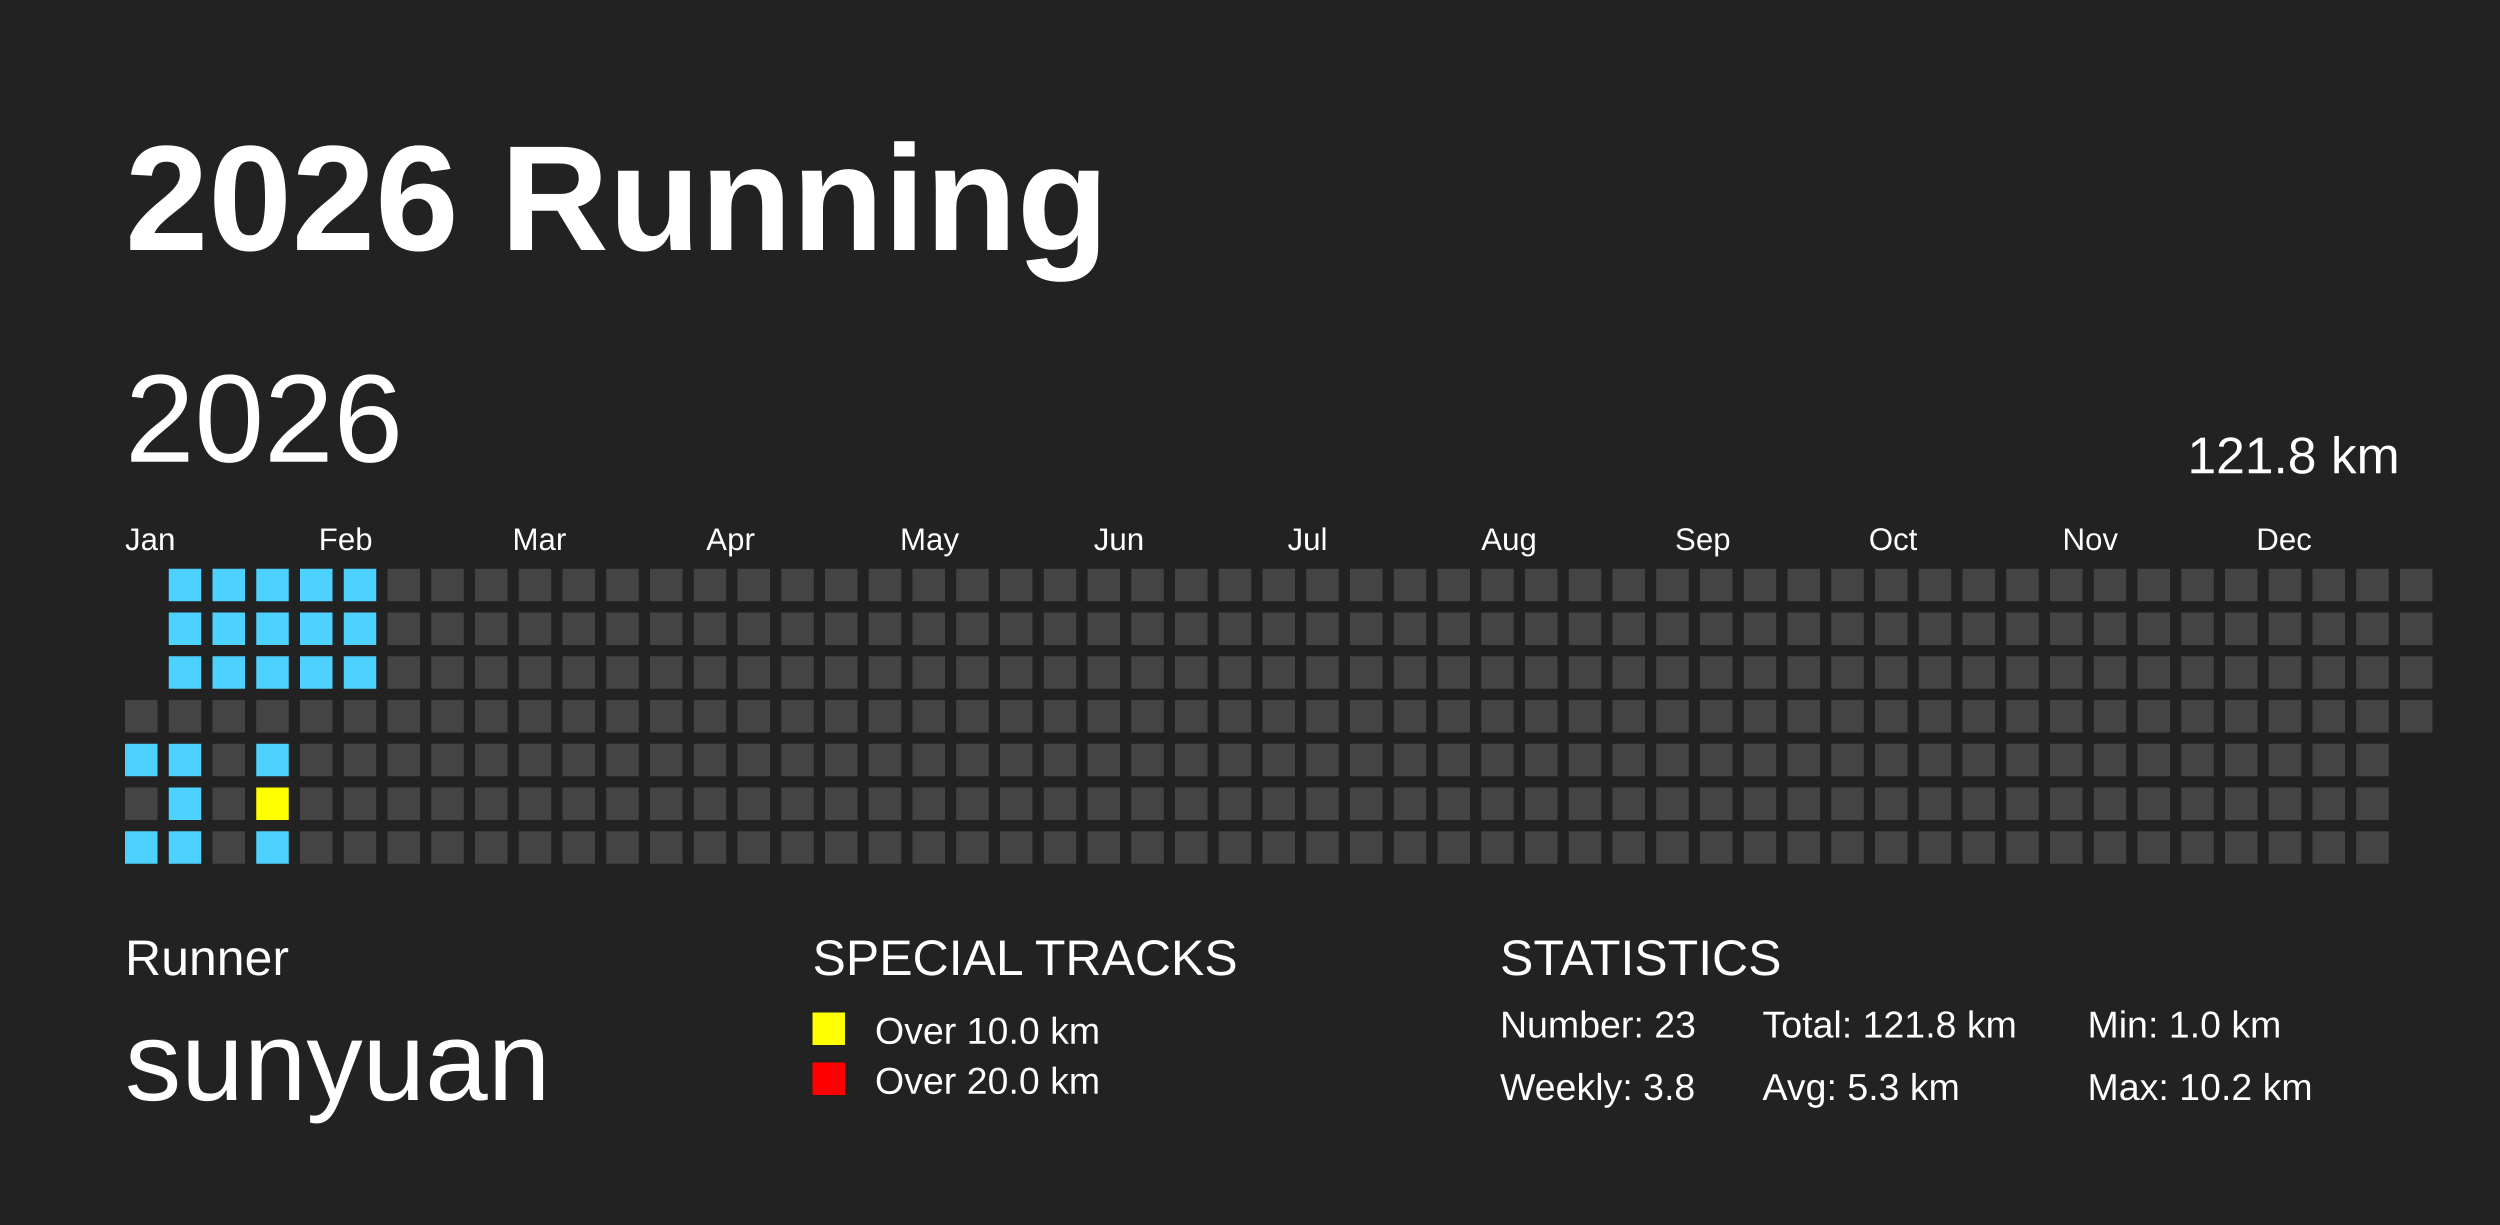
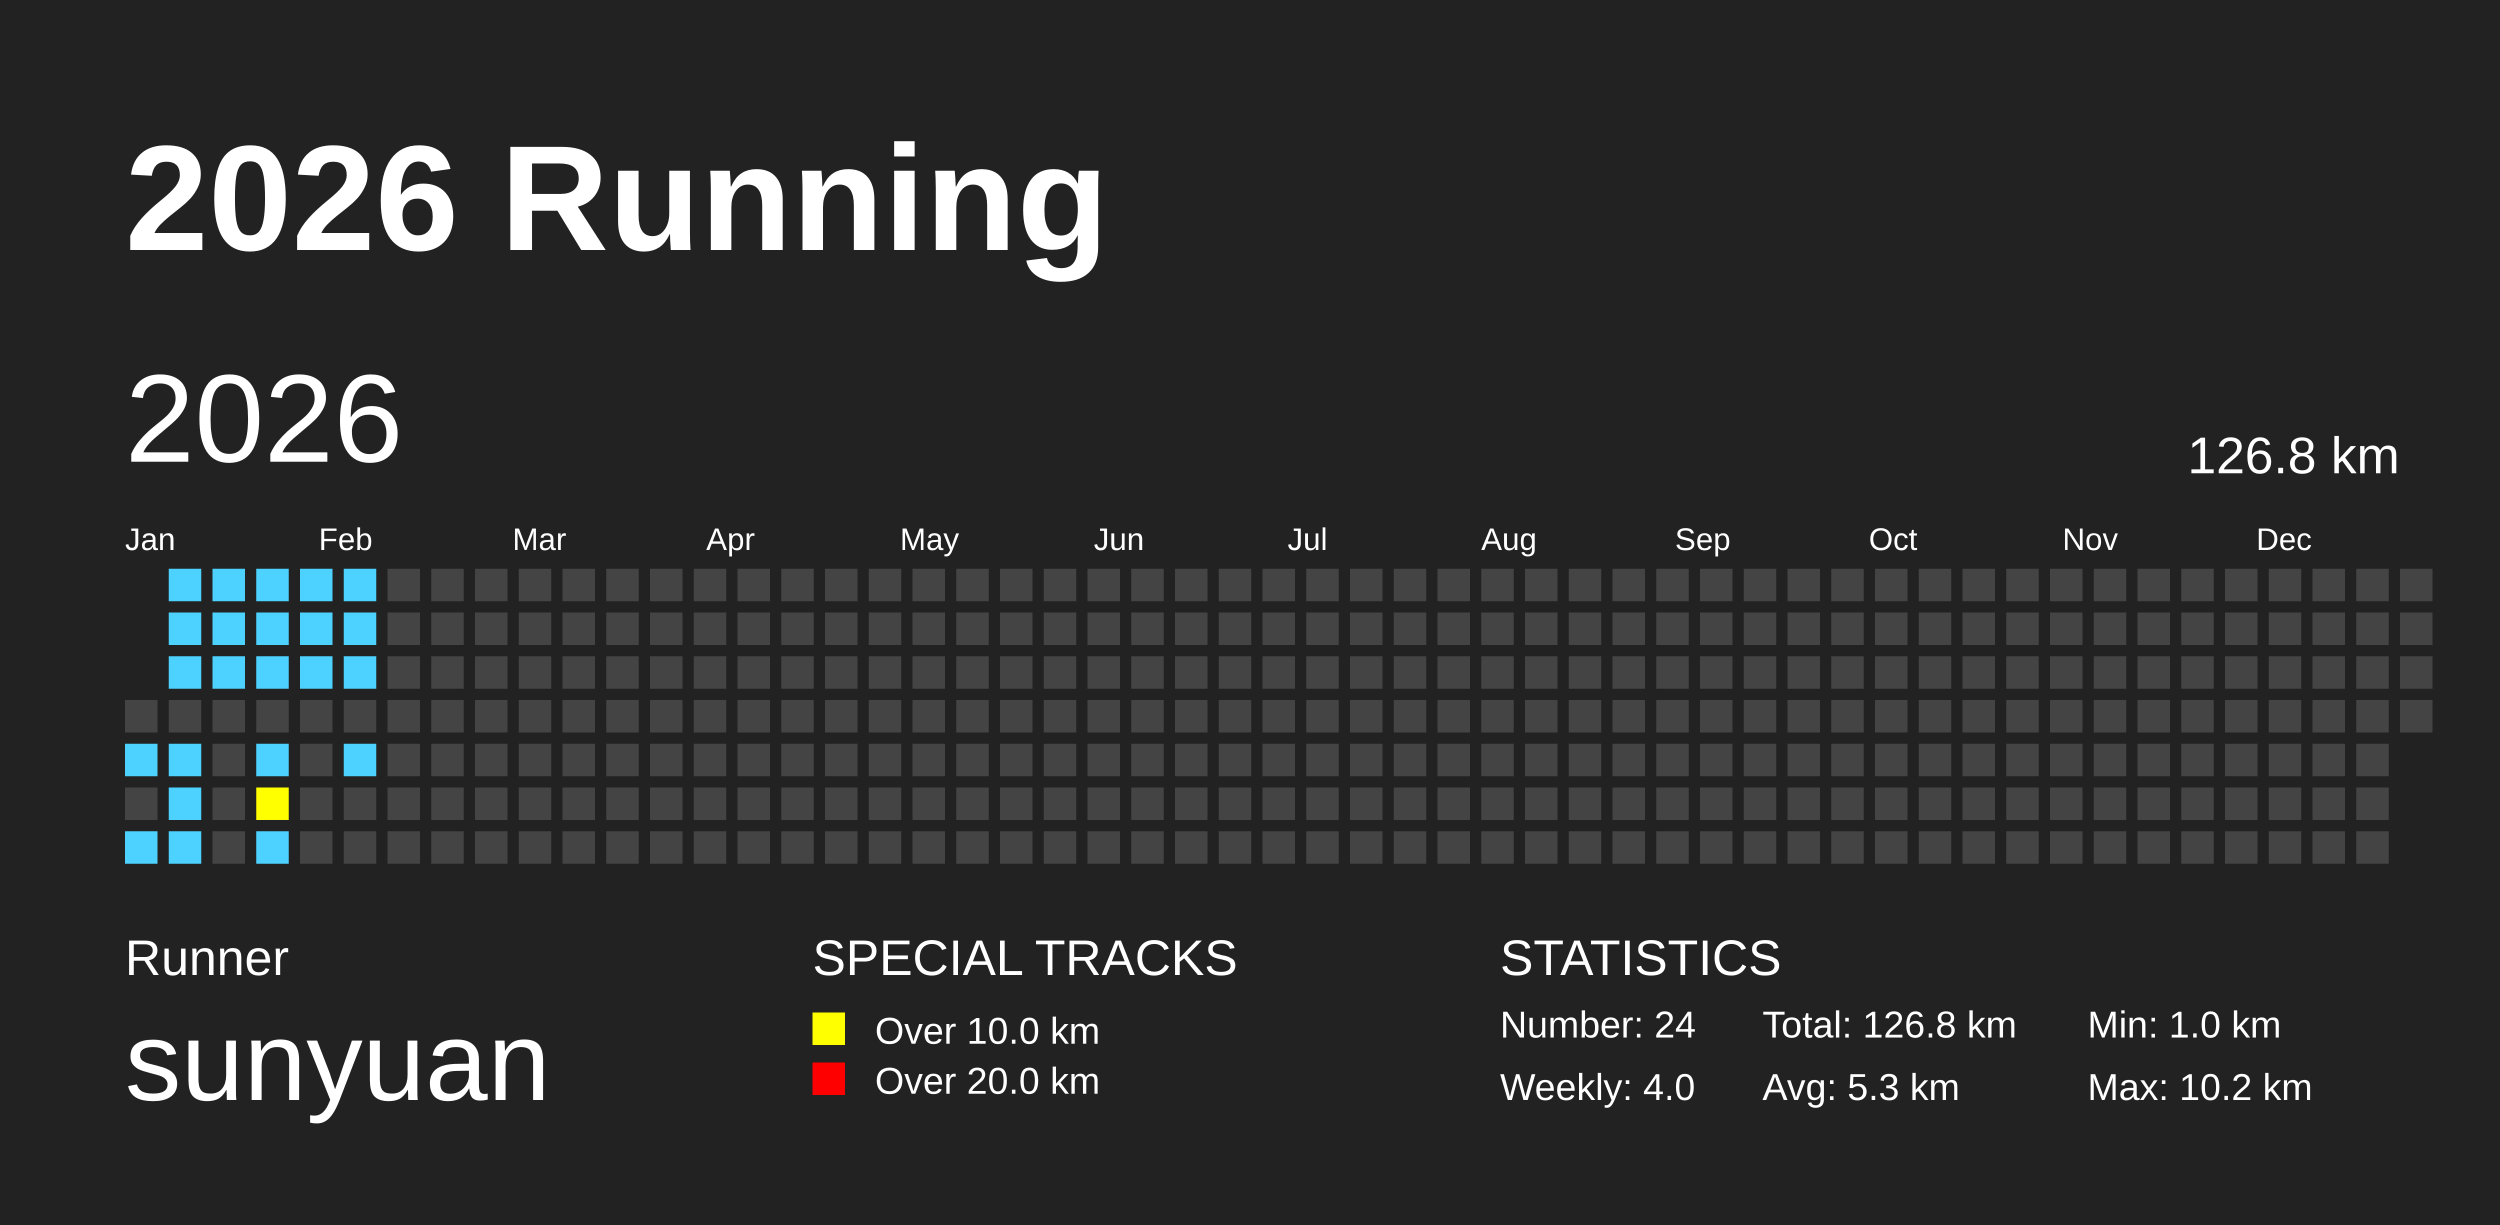
<svg xmlns="http://www.w3.org/2000/svg" baseProfile="full" height="98mm" version="1.1" viewBox="0,0,200,98" width="200mm">
  <defs />
  <rect fill="#222222" height="98" width="200" x="0" y="0" />
  <text fill="#FFFFFF" style="font-size:12px; font-family:Arial; font-weight:bold;" x="10" y="20">2026 Running</text>
  <text fill="#FFFFFF" style="font-size:4px; font-family:Arial" x="10" y="78">Runner</text>
  <text fill="#FFFFFF" style="font-size:9px; font-family:Arial" x="10" y="88">sunyuan</text>
  <text fill="#FFFFFF" style="font-size:4px; font-family:Arial" x="65" y="78">SPECIAL TRACKS</text>
  <rect fill="yellow" height="2.6" width="2.6" x="65" y="81" />
  <text fill="#FFFFFF" style="font-size:3px; font-family:Arial" x="70" y="83.5">Over 10.0 km</text>
  <rect fill="red" height="2.6" width="2.6" x="65" y="85" />
  <text fill="#FFFFFF" style="font-size:3px; font-family:Arial" x="70" y="87.5">Over 20.0 km</text>
  <text fill="#FFFFFF" style="font-size:4px; font-family:Arial" x="120" y="78">STATISTICS</text>
-   <text fill="#FFFFFF" style="font-size:3px; font-family:Arial" x="120" y="83">Number: 23</text>
-   <text fill="#FFFFFF" style="font-size:3px; font-family:Arial" x="120" y="88">Weekly: 3.8</text>
-   <text fill="#FFFFFF" style="font-size:3px; font-family:Arial" x="141" y="83">Total: 121.8 km</text>
+   <text fill="#FFFFFF" style="font-size:3px; font-family:Arial" x="120" y="83">Number: 24</text>
+   <text fill="#FFFFFF" style="font-size:3px; font-family:Arial" x="120" y="88">Weekly: 4.0</text>
+   <text fill="#FFFFFF" style="font-size:3px; font-family:Arial" x="141" y="83">Total: 126.8 km</text>
  <text fill="#FFFFFF" style="font-size:3px; font-family:Arial" x="141" y="88">Avg: 5.3 km</text>
  <text fill="#FFFFFF" style="font-size:3px; font-family:Arial" x="167" y="83">Min: 1.0 km</text>
  <text fill="#FFFFFF" style="font-size:3px; font-family:Arial" x="167" y="88">Max: 10.2 km</text>
  <text dominant-baseline="hanging" fill="#FFFFFF" style="font-size:10.0px; font-family:Arial;" x="10" y="30">2026</text>
-   <text dominant-baseline="hanging" fill="#FFFFFF" style="font-size:4.125px; font-family:Arial;" x="175" y="35">121.8 km</text>
+   <text dominant-baseline="hanging" fill="#FFFFFF" style="font-size:4.125px; font-family:Arial;" x="175" y="35">126.8 km</text>
  <text fill="#FFFFFF" style="font-size:2.5px; font-family:Arial" x="10.0" y="44">Jan</text>
  <text fill="#FFFFFF" style="font-size:2.5px; font-family:Arial" x="25.5" y="44">Feb</text>
  <text fill="#FFFFFF" style="font-size:2.5px; font-family:Arial" x="41.0" y="44">Mar</text>
  <text fill="#FFFFFF" style="font-size:2.5px; font-family:Arial" x="56.5" y="44">Apr</text>
  <text fill="#FFFFFF" style="font-size:2.5px; font-family:Arial" x="72.0" y="44">May</text>
  <text fill="#FFFFFF" style="font-size:2.5px; font-family:Arial" x="87.5" y="44">Jun</text>
  <text fill="#FFFFFF" style="font-size:2.5px; font-family:Arial" x="103.0" y="44">Jul</text>
  <text fill="#FFFFFF" style="font-size:2.5px; font-family:Arial" x="118.5" y="44">Aug</text>
  <text fill="#FFFFFF" style="font-size:2.5px; font-family:Arial" x="134.0" y="44">Sep</text>
  <text fill="#FFFFFF" style="font-size:2.5px; font-family:Arial" x="149.5" y="44">Oct</text>
  <text fill="#FFFFFF" style="font-size:2.5px; font-family:Arial" x="165.0" y="44">Nov</text>
  <text fill="#FFFFFF" style="font-size:2.5px; font-family:Arial" x="180.5" y="44">Dec</text>
  <rect fill="#444444" height="2.6" width="2.6" x="10.0" y="56.0" />
  <rect fill="#4DD2FF" height="2.6" width="2.6" x="10.0" y="59.5" />
  <rect fill="#444444" height="2.6" width="2.6" x="10.0" y="63.0" />
  <rect fill="#4DD2FF" height="2.6" width="2.6" x="10.0" y="66.5" />
  <rect fill="#4DD2FF" height="2.6" width="2.6" x="13.5" y="45.5" />
  <rect fill="#4DD2FF" height="2.6" width="2.6" x="13.5" y="49.0" />
  <rect fill="#4DD2FF" height="2.6" width="2.6" x="13.5" y="52.5" />
  <rect fill="#444444" height="2.6" width="2.6" x="13.5" y="56.0" />
  <rect fill="#4DD2FF" height="2.6" width="2.6" x="13.5" y="59.5" />
  <rect fill="#4DD2FF" height="2.6" width="2.6" x="13.5" y="63.0" />
  <rect fill="#4DD2FF" height="2.6" width="2.6" x="13.5" y="66.5" />
  <rect fill="#4DD2FF" height="2.6" width="2.6" x="17.0" y="45.5" />
  <rect fill="#4DD2FF" height="2.6" width="2.6" x="17.0" y="49.0" />
  <rect fill="#4DD2FF" height="2.6" width="2.6" x="17.0" y="52.5" />
  <rect fill="#444444" height="2.6" width="2.6" x="17.0" y="56.0" />
  <rect fill="#444444" height="2.6" width="2.6" x="17.0" y="59.5" />
  <rect fill="#444444" height="2.6" width="2.6" x="17.0" y="63.0" />
  <rect fill="#444444" height="2.6" width="2.6" x="17.0" y="66.5" />
  <rect fill="#4DD2FF" height="2.6" width="2.6" x="20.5" y="45.5" />
  <rect fill="#4DD2FF" height="2.6" width="2.6" x="20.5" y="49.0" />
  <rect fill="#4DD2FF" height="2.6" width="2.6" x="20.5" y="52.5" />
  <rect fill="#444444" height="2.6" width="2.6" x="20.5" y="56.0" />
  <rect fill="#4DD2FF" height="2.6" width="2.6" x="20.5" y="59.5" />
  <rect fill="yellow" height="2.6" width="2.6" x="20.5" y="63.0" />
  <rect fill="#4DD2FF" height="2.6" width="2.6" x="20.5" y="66.5" />
  <rect fill="#4DD2FF" height="2.6" width="2.6" x="24.0" y="45.5" />
  <rect fill="#4DD2FF" height="2.6" width="2.6" x="24.0" y="49.0" />
  <rect fill="#4DD2FF" height="2.6" width="2.6" x="24.0" y="52.5" />
  <rect fill="#444444" height="2.6" width="2.6" x="24.0" y="56.0" />
  <rect fill="#444444" height="2.6" width="2.6" x="24.0" y="59.5" />
  <rect fill="#444444" height="2.6" width="2.6" x="24.0" y="63.0" />
  <rect fill="#444444" height="2.6" width="2.6" x="24.0" y="66.5" />
  <rect fill="#4DD2FF" height="2.6" width="2.6" x="27.5" y="45.5" />
  <rect fill="#4DD2FF" height="2.6" width="2.6" x="27.5" y="49.0" />
  <rect fill="#4DD2FF" height="2.6" width="2.6" x="27.5" y="52.5" />
  <rect fill="#444444" height="2.6" width="2.6" x="27.5" y="56.0" />
-   <rect fill="#444444" height="2.6" width="2.6" x="27.5" y="59.5" />
+   <rect fill="#4DD2FF" height="2.6" width="2.6" x="27.5" y="59.5" />
  <rect fill="#444444" height="2.6" width="2.6" x="27.5" y="63.0" />
  <rect fill="#444444" height="2.6" width="2.6" x="27.5" y="66.5" />
  <rect fill="#444444" height="2.6" width="2.6" x="31.0" y="45.5" />
  <rect fill="#444444" height="2.6" width="2.6" x="31.0" y="49.0" />
  <rect fill="#444444" height="2.6" width="2.6" x="31.0" y="52.5" />
  <rect fill="#444444" height="2.6" width="2.6" x="31.0" y="56.0" />
  <rect fill="#444444" height="2.6" width="2.6" x="31.0" y="59.5" />
  <rect fill="#444444" height="2.6" width="2.6" x="31.0" y="63.0" />
  <rect fill="#444444" height="2.6" width="2.6" x="31.0" y="66.5" />
  <rect fill="#444444" height="2.6" width="2.6" x="34.5" y="45.5" />
  <rect fill="#444444" height="2.6" width="2.6" x="34.5" y="49.0" />
  <rect fill="#444444" height="2.6" width="2.6" x="34.5" y="52.5" />
  <rect fill="#444444" height="2.6" width="2.6" x="34.5" y="56.0" />
  <rect fill="#444444" height="2.6" width="2.6" x="34.5" y="59.5" />
  <rect fill="#444444" height="2.6" width="2.6" x="34.5" y="63.0" />
  <rect fill="#444444" height="2.6" width="2.6" x="34.5" y="66.5" />
  <rect fill="#444444" height="2.6" width="2.6" x="38.0" y="45.5" />
  <rect fill="#444444" height="2.6" width="2.6" x="38.0" y="49.0" />
  <rect fill="#444444" height="2.6" width="2.6" x="38.0" y="52.5" />
  <rect fill="#444444" height="2.6" width="2.6" x="38.0" y="56.0" />
  <rect fill="#444444" height="2.6" width="2.6" x="38.0" y="59.5" />
  <rect fill="#444444" height="2.6" width="2.6" x="38.0" y="63.0" />
  <rect fill="#444444" height="2.6" width="2.6" x="38.0" y="66.5" />
  <rect fill="#444444" height="2.6" width="2.6" x="41.5" y="45.5" />
  <rect fill="#444444" height="2.6" width="2.6" x="41.5" y="49.0" />
  <rect fill="#444444" height="2.6" width="2.6" x="41.5" y="52.5" />
  <rect fill="#444444" height="2.6" width="2.6" x="41.5" y="56.0" />
  <rect fill="#444444" height="2.6" width="2.6" x="41.5" y="59.5" />
  <rect fill="#444444" height="2.6" width="2.6" x="41.5" y="63.0" />
  <rect fill="#444444" height="2.6" width="2.6" x="41.5" y="66.5" />
  <rect fill="#444444" height="2.6" width="2.6" x="45.0" y="45.5" />
  <rect fill="#444444" height="2.6" width="2.6" x="45.0" y="49.0" />
  <rect fill="#444444" height="2.6" width="2.6" x="45.0" y="52.5" />
  <rect fill="#444444" height="2.6" width="2.6" x="45.0" y="56.0" />
  <rect fill="#444444" height="2.6" width="2.6" x="45.0" y="59.5" />
  <rect fill="#444444" height="2.6" width="2.6" x="45.0" y="63.0" />
  <rect fill="#444444" height="2.6" width="2.6" x="45.0" y="66.5" />
  <rect fill="#444444" height="2.6" width="2.6" x="48.5" y="45.5" />
  <rect fill="#444444" height="2.6" width="2.6" x="48.5" y="49.0" />
  <rect fill="#444444" height="2.6" width="2.6" x="48.5" y="52.5" />
  <rect fill="#444444" height="2.6" width="2.6" x="48.5" y="56.0" />
  <rect fill="#444444" height="2.6" width="2.6" x="48.5" y="59.5" />
  <rect fill="#444444" height="2.6" width="2.6" x="48.5" y="63.0" />
  <rect fill="#444444" height="2.6" width="2.6" x="48.5" y="66.5" />
  <rect fill="#444444" height="2.6" width="2.6" x="52.0" y="45.5" />
  <rect fill="#444444" height="2.6" width="2.6" x="52.0" y="49.0" />
  <rect fill="#444444" height="2.6" width="2.6" x="52.0" y="52.5" />
  <rect fill="#444444" height="2.6" width="2.6" x="52.0" y="56.0" />
  <rect fill="#444444" height="2.6" width="2.6" x="52.0" y="59.5" />
  <rect fill="#444444" height="2.6" width="2.6" x="52.0" y="63.0" />
  <rect fill="#444444" height="2.6" width="2.6" x="52.0" y="66.5" />
  <rect fill="#444444" height="2.6" width="2.6" x="55.5" y="45.5" />
  <rect fill="#444444" height="2.6" width="2.6" x="55.5" y="49.0" />
  <rect fill="#444444" height="2.6" width="2.6" x="55.5" y="52.5" />
  <rect fill="#444444" height="2.6" width="2.6" x="55.5" y="56.0" />
  <rect fill="#444444" height="2.6" width="2.6" x="55.5" y="59.5" />
  <rect fill="#444444" height="2.6" width="2.6" x="55.5" y="63.0" />
  <rect fill="#444444" height="2.6" width="2.6" x="55.5" y="66.5" />
  <rect fill="#444444" height="2.6" width="2.6" x="59.0" y="45.5" />
  <rect fill="#444444" height="2.6" width="2.6" x="59.0" y="49.0" />
  <rect fill="#444444" height="2.6" width="2.6" x="59.0" y="52.5" />
  <rect fill="#444444" height="2.6" width="2.6" x="59.0" y="56.0" />
  <rect fill="#444444" height="2.6" width="2.6" x="59.0" y="59.5" />
  <rect fill="#444444" height="2.6" width="2.6" x="59.0" y="63.0" />
  <rect fill="#444444" height="2.6" width="2.6" x="59.0" y="66.5" />
  <rect fill="#444444" height="2.6" width="2.6" x="62.5" y="45.5" />
  <rect fill="#444444" height="2.6" width="2.6" x="62.5" y="49.0" />
  <rect fill="#444444" height="2.6" width="2.6" x="62.5" y="52.5" />
  <rect fill="#444444" height="2.6" width="2.6" x="62.5" y="56.0" />
  <rect fill="#444444" height="2.6" width="2.6" x="62.5" y="59.5" />
  <rect fill="#444444" height="2.6" width="2.6" x="62.5" y="63.0" />
  <rect fill="#444444" height="2.6" width="2.6" x="62.5" y="66.5" />
  <rect fill="#444444" height="2.6" width="2.6" x="66.0" y="45.5" />
  <rect fill="#444444" height="2.6" width="2.6" x="66.0" y="49.0" />
  <rect fill="#444444" height="2.6" width="2.6" x="66.0" y="52.5" />
  <rect fill="#444444" height="2.6" width="2.6" x="66.0" y="56.0" />
  <rect fill="#444444" height="2.6" width="2.6" x="66.0" y="59.5" />
  <rect fill="#444444" height="2.6" width="2.6" x="66.0" y="63.0" />
  <rect fill="#444444" height="2.6" width="2.6" x="66.0" y="66.5" />
  <rect fill="#444444" height="2.6" width="2.6" x="69.5" y="45.5" />
  <rect fill="#444444" height="2.6" width="2.6" x="69.5" y="49.0" />
  <rect fill="#444444" height="2.6" width="2.6" x="69.5" y="52.5" />
  <rect fill="#444444" height="2.6" width="2.6" x="69.5" y="56.0" />
  <rect fill="#444444" height="2.6" width="2.6" x="69.5" y="59.5" />
  <rect fill="#444444" height="2.6" width="2.6" x="69.5" y="63.0" />
  <rect fill="#444444" height="2.6" width="2.6" x="69.5" y="66.5" />
  <rect fill="#444444" height="2.6" width="2.6" x="73.0" y="45.5" />
  <rect fill="#444444" height="2.6" width="2.6" x="73.0" y="49.0" />
  <rect fill="#444444" height="2.6" width="2.6" x="73.0" y="52.5" />
  <rect fill="#444444" height="2.6" width="2.6" x="73.0" y="56.0" />
  <rect fill="#444444" height="2.6" width="2.6" x="73.0" y="59.5" />
  <rect fill="#444444" height="2.6" width="2.6" x="73.0" y="63.0" />
  <rect fill="#444444" height="2.6" width="2.6" x="73.0" y="66.5" />
  <rect fill="#444444" height="2.6" width="2.6" x="76.5" y="45.5" />
  <rect fill="#444444" height="2.6" width="2.6" x="76.5" y="49.0" />
  <rect fill="#444444" height="2.6" width="2.6" x="76.5" y="52.5" />
  <rect fill="#444444" height="2.6" width="2.6" x="76.5" y="56.0" />
  <rect fill="#444444" height="2.6" width="2.6" x="76.5" y="59.5" />
  <rect fill="#444444" height="2.6" width="2.6" x="76.5" y="63.0" />
  <rect fill="#444444" height="2.6" width="2.6" x="76.5" y="66.5" />
  <rect fill="#444444" height="2.6" width="2.6" x="80.0" y="45.5" />
  <rect fill="#444444" height="2.6" width="2.6" x="80.0" y="49.0" />
  <rect fill="#444444" height="2.6" width="2.6" x="80.0" y="52.5" />
  <rect fill="#444444" height="2.6" width="2.6" x="80.0" y="56.0" />
  <rect fill="#444444" height="2.6" width="2.6" x="80.0" y="59.5" />
  <rect fill="#444444" height="2.6" width="2.6" x="80.0" y="63.0" />
  <rect fill="#444444" height="2.6" width="2.6" x="80.0" y="66.5" />
  <rect fill="#444444" height="2.6" width="2.6" x="83.5" y="45.5" />
  <rect fill="#444444" height="2.6" width="2.6" x="83.5" y="49.0" />
  <rect fill="#444444" height="2.6" width="2.6" x="83.5" y="52.5" />
  <rect fill="#444444" height="2.6" width="2.6" x="83.5" y="56.0" />
  <rect fill="#444444" height="2.6" width="2.6" x="83.5" y="59.5" />
  <rect fill="#444444" height="2.6" width="2.6" x="83.5" y="63.0" />
  <rect fill="#444444" height="2.6" width="2.6" x="83.5" y="66.5" />
  <rect fill="#444444" height="2.6" width="2.6" x="87.0" y="45.5" />
  <rect fill="#444444" height="2.6" width="2.6" x="87.0" y="49.0" />
  <rect fill="#444444" height="2.6" width="2.6" x="87.0" y="52.5" />
  <rect fill="#444444" height="2.6" width="2.6" x="87.0" y="56.0" />
  <rect fill="#444444" height="2.6" width="2.6" x="87.0" y="59.5" />
  <rect fill="#444444" height="2.6" width="2.6" x="87.0" y="63.0" />
  <rect fill="#444444" height="2.6" width="2.6" x="87.0" y="66.5" />
  <rect fill="#444444" height="2.6" width="2.6" x="90.5" y="45.5" />
  <rect fill="#444444" height="2.6" width="2.6" x="90.5" y="49.0" />
  <rect fill="#444444" height="2.6" width="2.6" x="90.5" y="52.5" />
  <rect fill="#444444" height="2.6" width="2.6" x="90.5" y="56.0" />
  <rect fill="#444444" height="2.6" width="2.6" x="90.5" y="59.5" />
  <rect fill="#444444" height="2.6" width="2.6" x="90.5" y="63.0" />
  <rect fill="#444444" height="2.6" width="2.6" x="90.5" y="66.5" />
  <rect fill="#444444" height="2.6" width="2.6" x="94.0" y="45.5" />
  <rect fill="#444444" height="2.6" width="2.6" x="94.0" y="49.0" />
  <rect fill="#444444" height="2.6" width="2.6" x="94.0" y="52.5" />
  <rect fill="#444444" height="2.6" width="2.6" x="94.0" y="56.0" />
  <rect fill="#444444" height="2.6" width="2.6" x="94.0" y="59.5" />
  <rect fill="#444444" height="2.6" width="2.6" x="94.0" y="63.0" />
  <rect fill="#444444" height="2.6" width="2.6" x="94.0" y="66.5" />
  <rect fill="#444444" height="2.6" width="2.6" x="97.5" y="45.5" />
  <rect fill="#444444" height="2.6" width="2.6" x="97.5" y="49.0" />
  <rect fill="#444444" height="2.6" width="2.6" x="97.5" y="52.5" />
  <rect fill="#444444" height="2.6" width="2.6" x="97.5" y="56.0" />
  <rect fill="#444444" height="2.6" width="2.6" x="97.5" y="59.5" />
  <rect fill="#444444" height="2.6" width="2.6" x="97.5" y="63.0" />
  <rect fill="#444444" height="2.6" width="2.6" x="97.5" y="66.5" />
  <rect fill="#444444" height="2.6" width="2.6" x="101.0" y="45.5" />
  <rect fill="#444444" height="2.6" width="2.6" x="101.0" y="49.0" />
  <rect fill="#444444" height="2.6" width="2.6" x="101.0" y="52.5" />
  <rect fill="#444444" height="2.6" width="2.6" x="101.0" y="56.0" />
  <rect fill="#444444" height="2.6" width="2.6" x="101.0" y="59.5" />
  <rect fill="#444444" height="2.6" width="2.6" x="101.0" y="63.0" />
  <rect fill="#444444" height="2.6" width="2.6" x="101.0" y="66.5" />
  <rect fill="#444444" height="2.6" width="2.6" x="104.5" y="45.5" />
  <rect fill="#444444" height="2.6" width="2.6" x="104.5" y="49.0" />
  <rect fill="#444444" height="2.6" width="2.6" x="104.5" y="52.5" />
  <rect fill="#444444" height="2.6" width="2.6" x="104.5" y="56.0" />
  <rect fill="#444444" height="2.6" width="2.6" x="104.5" y="59.5" />
  <rect fill="#444444" height="2.6" width="2.6" x="104.5" y="63.0" />
  <rect fill="#444444" height="2.6" width="2.6" x="104.5" y="66.5" />
  <rect fill="#444444" height="2.6" width="2.6" x="108.0" y="45.5" />
  <rect fill="#444444" height="2.6" width="2.6" x="108.0" y="49.0" />
  <rect fill="#444444" height="2.6" width="2.6" x="108.0" y="52.5" />
  <rect fill="#444444" height="2.6" width="2.6" x="108.0" y="56.0" />
  <rect fill="#444444" height="2.6" width="2.6" x="108.0" y="59.5" />
  <rect fill="#444444" height="2.6" width="2.6" x="108.0" y="63.0" />
  <rect fill="#444444" height="2.6" width="2.6" x="108.0" y="66.5" />
  <rect fill="#444444" height="2.6" width="2.6" x="111.5" y="45.5" />
  <rect fill="#444444" height="2.6" width="2.6" x="111.5" y="49.0" />
  <rect fill="#444444" height="2.6" width="2.6" x="111.5" y="52.5" />
  <rect fill="#444444" height="2.6" width="2.6" x="111.5" y="56.0" />
  <rect fill="#444444" height="2.6" width="2.6" x="111.5" y="59.5" />
  <rect fill="#444444" height="2.6" width="2.6" x="111.5" y="63.0" />
  <rect fill="#444444" height="2.6" width="2.6" x="111.5" y="66.5" />
  <rect fill="#444444" height="2.6" width="2.6" x="115.0" y="45.5" />
  <rect fill="#444444" height="2.6" width="2.6" x="115.0" y="49.0" />
  <rect fill="#444444" height="2.6" width="2.6" x="115.0" y="52.5" />
  <rect fill="#444444" height="2.6" width="2.6" x="115.0" y="56.0" />
  <rect fill="#444444" height="2.6" width="2.6" x="115.0" y="59.5" />
  <rect fill="#444444" height="2.6" width="2.6" x="115.0" y="63.0" />
  <rect fill="#444444" height="2.6" width="2.6" x="115.0" y="66.5" />
  <rect fill="#444444" height="2.6" width="2.6" x="118.5" y="45.5" />
  <rect fill="#444444" height="2.6" width="2.6" x="118.5" y="49.0" />
  <rect fill="#444444" height="2.6" width="2.6" x="118.5" y="52.5" />
  <rect fill="#444444" height="2.6" width="2.6" x="118.5" y="56.0" />
  <rect fill="#444444" height="2.6" width="2.6" x="118.5" y="59.5" />
  <rect fill="#444444" height="2.6" width="2.6" x="118.5" y="63.0" />
  <rect fill="#444444" height="2.6" width="2.6" x="118.5" y="66.5" />
  <rect fill="#444444" height="2.6" width="2.6" x="122.0" y="45.5" />
  <rect fill="#444444" height="2.6" width="2.6" x="122.0" y="49.0" />
  <rect fill="#444444" height="2.6" width="2.6" x="122.0" y="52.5" />
  <rect fill="#444444" height="2.6" width="2.6" x="122.0" y="56.0" />
  <rect fill="#444444" height="2.6" width="2.6" x="122.0" y="59.5" />
  <rect fill="#444444" height="2.6" width="2.6" x="122.0" y="63.0" />
  <rect fill="#444444" height="2.6" width="2.6" x="122.0" y="66.5" />
  <rect fill="#444444" height="2.6" width="2.6" x="125.5" y="45.5" />
  <rect fill="#444444" height="2.6" width="2.6" x="125.5" y="49.0" />
  <rect fill="#444444" height="2.6" width="2.6" x="125.5" y="52.5" />
  <rect fill="#444444" height="2.6" width="2.6" x="125.5" y="56.0" />
  <rect fill="#444444" height="2.6" width="2.6" x="125.5" y="59.5" />
  <rect fill="#444444" height="2.6" width="2.6" x="125.5" y="63.0" />
  <rect fill="#444444" height="2.6" width="2.6" x="125.5" y="66.5" />
  <rect fill="#444444" height="2.6" width="2.6" x="129.0" y="45.5" />
  <rect fill="#444444" height="2.6" width="2.6" x="129.0" y="49.0" />
  <rect fill="#444444" height="2.6" width="2.6" x="129.0" y="52.5" />
  <rect fill="#444444" height="2.6" width="2.6" x="129.0" y="56.0" />
  <rect fill="#444444" height="2.6" width="2.6" x="129.0" y="59.5" />
  <rect fill="#444444" height="2.6" width="2.6" x="129.0" y="63.0" />
  <rect fill="#444444" height="2.6" width="2.6" x="129.0" y="66.5" />
  <rect fill="#444444" height="2.6" width="2.6" x="132.5" y="45.5" />
  <rect fill="#444444" height="2.6" width="2.6" x="132.5" y="49.0" />
  <rect fill="#444444" height="2.6" width="2.6" x="132.5" y="52.5" />
  <rect fill="#444444" height="2.6" width="2.6" x="132.5" y="56.0" />
  <rect fill="#444444" height="2.6" width="2.6" x="132.5" y="59.5" />
  <rect fill="#444444" height="2.6" width="2.6" x="132.5" y="63.0" />
  <rect fill="#444444" height="2.6" width="2.6" x="132.5" y="66.5" />
  <rect fill="#444444" height="2.6" width="2.6" x="136.0" y="45.5" />
  <rect fill="#444444" height="2.6" width="2.6" x="136.0" y="49.0" />
  <rect fill="#444444" height="2.6" width="2.6" x="136.0" y="52.5" />
  <rect fill="#444444" height="2.6" width="2.6" x="136.0" y="56.0" />
  <rect fill="#444444" height="2.6" width="2.6" x="136.0" y="59.5" />
  <rect fill="#444444" height="2.6" width="2.6" x="136.0" y="63.0" />
  <rect fill="#444444" height="2.6" width="2.6" x="136.0" y="66.5" />
  <rect fill="#444444" height="2.6" width="2.6" x="139.5" y="45.5" />
  <rect fill="#444444" height="2.6" width="2.6" x="139.5" y="49.0" />
  <rect fill="#444444" height="2.6" width="2.6" x="139.5" y="52.5" />
  <rect fill="#444444" height="2.6" width="2.6" x="139.5" y="56.0" />
  <rect fill="#444444" height="2.6" width="2.6" x="139.5" y="59.5" />
  <rect fill="#444444" height="2.6" width="2.6" x="139.5" y="63.0" />
  <rect fill="#444444" height="2.6" width="2.6" x="139.5" y="66.5" />
  <rect fill="#444444" height="2.6" width="2.6" x="143.0" y="45.5" />
  <rect fill="#444444" height="2.6" width="2.6" x="143.0" y="49.0" />
  <rect fill="#444444" height="2.6" width="2.6" x="143.0" y="52.5" />
  <rect fill="#444444" height="2.6" width="2.6" x="143.0" y="56.0" />
  <rect fill="#444444" height="2.6" width="2.6" x="143.0" y="59.5" />
  <rect fill="#444444" height="2.6" width="2.6" x="143.0" y="63.0" />
  <rect fill="#444444" height="2.6" width="2.6" x="143.0" y="66.5" />
  <rect fill="#444444" height="2.6" width="2.6" x="146.5" y="45.5" />
  <rect fill="#444444" height="2.6" width="2.6" x="146.5" y="49.0" />
  <rect fill="#444444" height="2.6" width="2.6" x="146.5" y="52.5" />
  <rect fill="#444444" height="2.6" width="2.6" x="146.5" y="56.0" />
  <rect fill="#444444" height="2.6" width="2.6" x="146.5" y="59.5" />
  <rect fill="#444444" height="2.6" width="2.6" x="146.5" y="63.0" />
  <rect fill="#444444" height="2.6" width="2.6" x="146.5" y="66.5" />
  <rect fill="#444444" height="2.6" width="2.6" x="150.0" y="45.5" />
  <rect fill="#444444" height="2.6" width="2.6" x="150.0" y="49.0" />
  <rect fill="#444444" height="2.6" width="2.6" x="150.0" y="52.5" />
  <rect fill="#444444" height="2.6" width="2.6" x="150.0" y="56.0" />
  <rect fill="#444444" height="2.6" width="2.6" x="150.0" y="59.5" />
  <rect fill="#444444" height="2.6" width="2.6" x="150.0" y="63.0" />
  <rect fill="#444444" height="2.6" width="2.6" x="150.0" y="66.5" />
  <rect fill="#444444" height="2.6" width="2.6" x="153.5" y="45.5" />
  <rect fill="#444444" height="2.6" width="2.6" x="153.5" y="49.0" />
  <rect fill="#444444" height="2.6" width="2.6" x="153.5" y="52.5" />
  <rect fill="#444444" height="2.6" width="2.6" x="153.5" y="56.0" />
  <rect fill="#444444" height="2.6" width="2.6" x="153.5" y="59.5" />
  <rect fill="#444444" height="2.6" width="2.6" x="153.5" y="63.0" />
  <rect fill="#444444" height="2.6" width="2.6" x="153.5" y="66.5" />
  <rect fill="#444444" height="2.6" width="2.6" x="157.0" y="45.5" />
  <rect fill="#444444" height="2.6" width="2.6" x="157.0" y="49.0" />
  <rect fill="#444444" height="2.6" width="2.6" x="157.0" y="52.5" />
  <rect fill="#444444" height="2.6" width="2.6" x="157.0" y="56.0" />
  <rect fill="#444444" height="2.6" width="2.6" x="157.0" y="59.5" />
  <rect fill="#444444" height="2.6" width="2.6" x="157.0" y="63.0" />
  <rect fill="#444444" height="2.6" width="2.6" x="157.0" y="66.5" />
  <rect fill="#444444" height="2.6" width="2.6" x="160.5" y="45.5" />
  <rect fill="#444444" height="2.6" width="2.6" x="160.5" y="49.0" />
  <rect fill="#444444" height="2.6" width="2.6" x="160.5" y="52.5" />
  <rect fill="#444444" height="2.6" width="2.6" x="160.5" y="56.0" />
  <rect fill="#444444" height="2.6" width="2.6" x="160.5" y="59.5" />
  <rect fill="#444444" height="2.6" width="2.6" x="160.5" y="63.0" />
  <rect fill="#444444" height="2.6" width="2.6" x="160.5" y="66.5" />
  <rect fill="#444444" height="2.6" width="2.6" x="164.0" y="45.5" />
  <rect fill="#444444" height="2.6" width="2.6" x="164.0" y="49.0" />
  <rect fill="#444444" height="2.6" width="2.6" x="164.0" y="52.5" />
  <rect fill="#444444" height="2.6" width="2.6" x="164.0" y="56.0" />
  <rect fill="#444444" height="2.6" width="2.6" x="164.0" y="59.5" />
  <rect fill="#444444" height="2.6" width="2.6" x="164.0" y="63.0" />
  <rect fill="#444444" height="2.6" width="2.6" x="164.0" y="66.5" />
  <rect fill="#444444" height="2.6" width="2.6" x="167.5" y="45.5" />
  <rect fill="#444444" height="2.6" width="2.6" x="167.5" y="49.0" />
  <rect fill="#444444" height="2.6" width="2.6" x="167.5" y="52.5" />
  <rect fill="#444444" height="2.6" width="2.6" x="167.5" y="56.0" />
  <rect fill="#444444" height="2.6" width="2.6" x="167.5" y="59.5" />
  <rect fill="#444444" height="2.6" width="2.6" x="167.5" y="63.0" />
  <rect fill="#444444" height="2.6" width="2.6" x="167.5" y="66.5" />
  <rect fill="#444444" height="2.6" width="2.6" x="171.0" y="45.5" />
  <rect fill="#444444" height="2.6" width="2.6" x="171.0" y="49.0" />
  <rect fill="#444444" height="2.6" width="2.6" x="171.0" y="52.5" />
  <rect fill="#444444" height="2.6" width="2.6" x="171.0" y="56.0" />
  <rect fill="#444444" height="2.6" width="2.6" x="171.0" y="59.5" />
  <rect fill="#444444" height="2.6" width="2.6" x="171.0" y="63.0" />
  <rect fill="#444444" height="2.6" width="2.6" x="171.0" y="66.5" />
  <rect fill="#444444" height="2.6" width="2.6" x="174.5" y="45.5" />
  <rect fill="#444444" height="2.6" width="2.6" x="174.5" y="49.0" />
  <rect fill="#444444" height="2.6" width="2.6" x="174.5" y="52.5" />
  <rect fill="#444444" height="2.6" width="2.6" x="174.5" y="56.0" />
  <rect fill="#444444" height="2.6" width="2.6" x="174.5" y="59.5" />
  <rect fill="#444444" height="2.6" width="2.6" x="174.5" y="63.0" />
  <rect fill="#444444" height="2.6" width="2.6" x="174.5" y="66.5" />
  <rect fill="#444444" height="2.6" width="2.6" x="178.0" y="45.5" />
  <rect fill="#444444" height="2.6" width="2.6" x="178.0" y="49.0" />
  <rect fill="#444444" height="2.6" width="2.6" x="178.0" y="52.5" />
  <rect fill="#444444" height="2.6" width="2.6" x="178.0" y="56.0" />
  <rect fill="#444444" height="2.6" width="2.6" x="178.0" y="59.5" />
  <rect fill="#444444" height="2.6" width="2.6" x="178.0" y="63.0" />
  <rect fill="#444444" height="2.6" width="2.6" x="178.0" y="66.5" />
  <rect fill="#444444" height="2.6" width="2.6" x="181.5" y="45.5" />
  <rect fill="#444444" height="2.6" width="2.6" x="181.5" y="49.0" />
  <rect fill="#444444" height="2.6" width="2.6" x="181.5" y="52.5" />
  <rect fill="#444444" height="2.6" width="2.6" x="181.5" y="56.0" />
  <rect fill="#444444" height="2.6" width="2.6" x="181.5" y="59.5" />
  <rect fill="#444444" height="2.6" width="2.6" x="181.5" y="63.0" />
  <rect fill="#444444" height="2.6" width="2.6" x="181.5" y="66.5" />
  <rect fill="#444444" height="2.6" width="2.6" x="185.0" y="45.5" />
  <rect fill="#444444" height="2.6" width="2.6" x="185.0" y="49.0" />
  <rect fill="#444444" height="2.6" width="2.6" x="185.0" y="52.5" />
  <rect fill="#444444" height="2.6" width="2.6" x="185.0" y="56.0" />
  <rect fill="#444444" height="2.6" width="2.6" x="185.0" y="59.5" />
  <rect fill="#444444" height="2.6" width="2.6" x="185.0" y="63.0" />
  <rect fill="#444444" height="2.6" width="2.6" x="185.0" y="66.5" />
  <rect fill="#444444" height="2.6" width="2.6" x="188.5" y="45.5" />
  <rect fill="#444444" height="2.6" width="2.6" x="188.5" y="49.0" />
  <rect fill="#444444" height="2.6" width="2.6" x="188.5" y="52.5" />
  <rect fill="#444444" height="2.6" width="2.6" x="188.5" y="56.0" />
  <rect fill="#444444" height="2.6" width="2.6" x="188.5" y="59.5" />
  <rect fill="#444444" height="2.6" width="2.6" x="188.5" y="63.0" />
  <rect fill="#444444" height="2.6" width="2.6" x="188.5" y="66.5" />
  <rect fill="#444444" height="2.6" width="2.6" x="192.0" y="45.5" />
  <rect fill="#444444" height="2.6" width="2.6" x="192.0" y="49.0" />
  <rect fill="#444444" height="2.6" width="2.6" x="192.0" y="52.5" />
  <rect fill="#444444" height="2.6" width="2.6" x="192.0" y="56.0" />
</svg>
